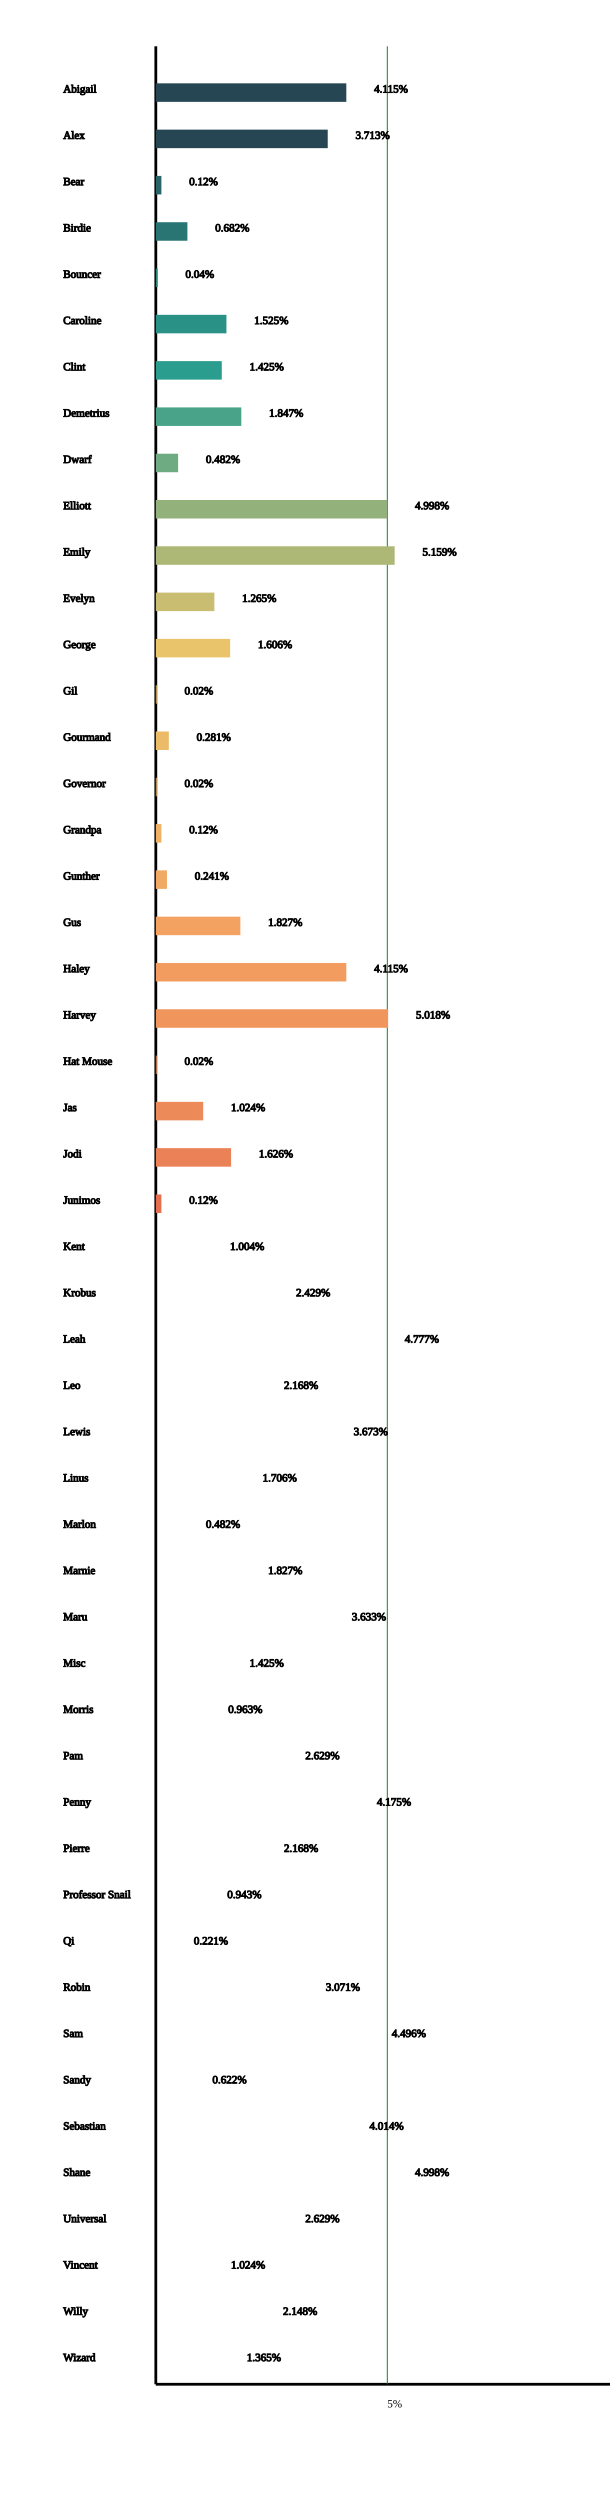
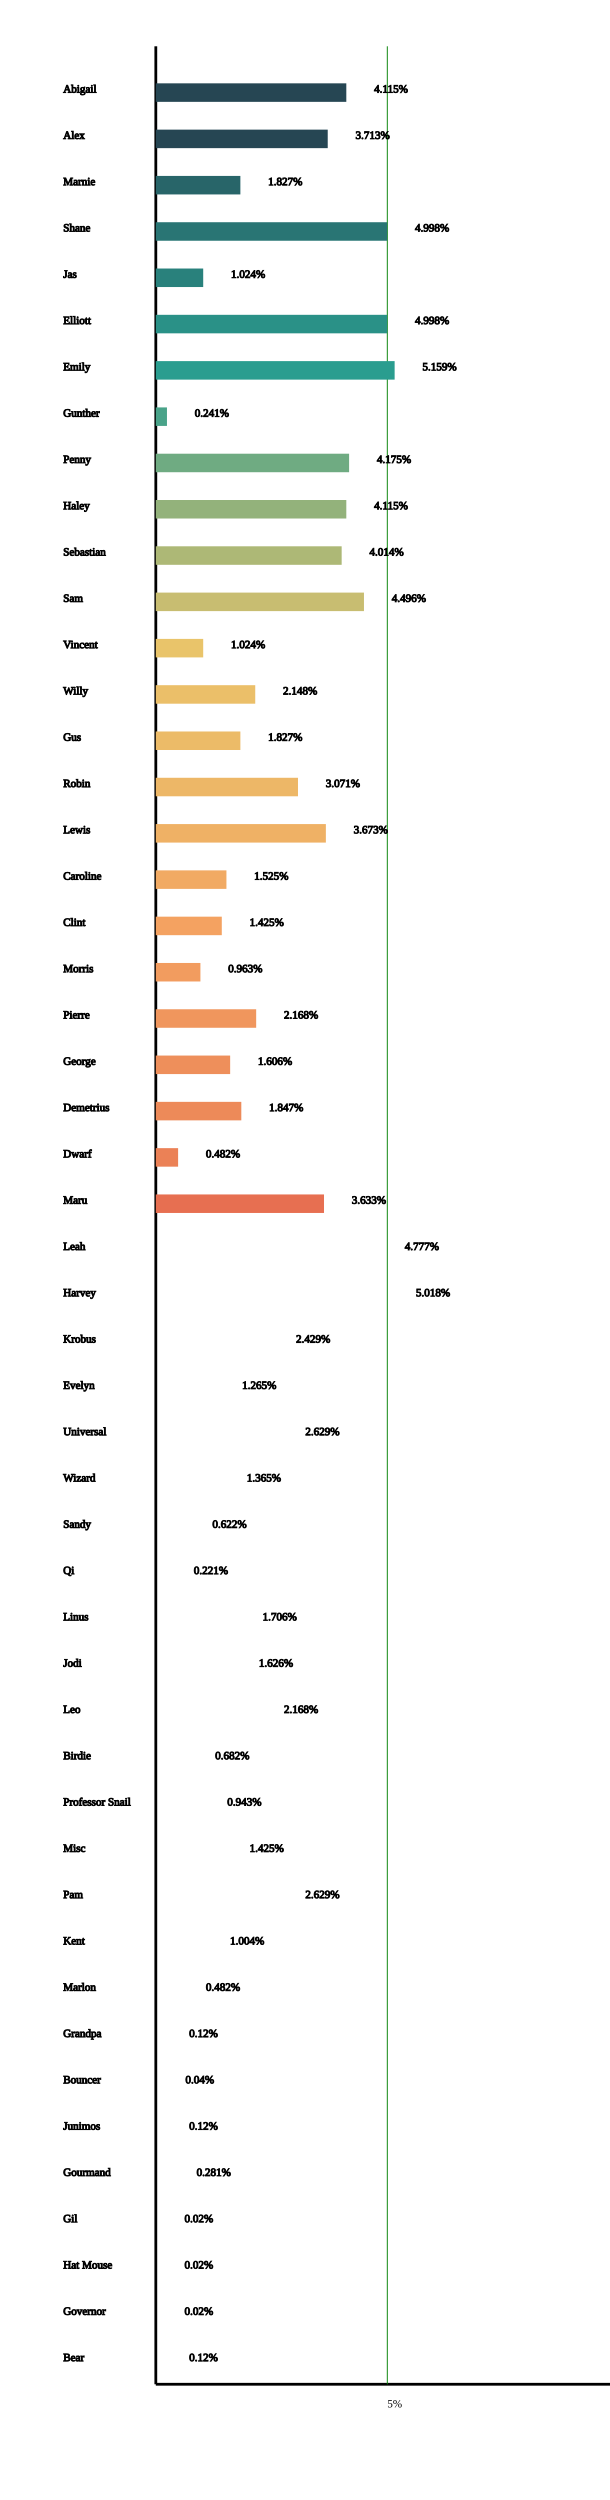
<svg xmlns="http://www.w3.org/2000/svg" width="100%" height="2700" overflow-y="scroll">
  <g transform="translate(150, 50)">
    <line x1="0" y1="2525" x2="500" y2="2525" stroke="black" stroke-width="3" />
    <line x1="0" y1="2525" x2="0" y2="0" stroke="black" stroke-width="3" />
    <line x1="250" y1="0" x2="250" y2="2525" stroke="green" stroke-width="1" />
    <line x1="500" y1="0" x2="500" y2="2525" stroke="green" stroke-width="1" />
    <text x="250" y="2550">5%</text>
    <text x="500" y="2550">10%</text>
  </g>
  <g transform="translate(150, 50)">
    <g id="Abigail">
      <line x1="0" y1="50" x2="205.741" y2="50" stroke="#264653" stroke-width="20" />
      <text x="-100" y="50" stroke="black">Abigail</text>
      <text x="235.741" y="50" stroke="black">4.115%</text>
    </g>
    <g id="Alex">
      <line x1="0" y1="100" x2="185.668" y2="100" stroke="#264653" stroke-width="20" />
      <text x="-100" y="100" stroke="black">Alex</text>
      <text x="215.668" y="100" stroke="black">3.713%</text>
    </g>
+     <g id="Marnie">
+       <line x1="0" y1="150" x2="91.329" y2="150" stroke="#286569" stroke-width="20" />
+       <text x="-100" y="150" stroke="black">Marnie</text>
+       <text x="121.329" y="150" stroke="black">1.827%</text>
+     </g>
+     <g id="Shane">
+       <line x1="0" y1="200" x2="249.9" y2="200" stroke="#297574" stroke-width="20" />
+       <text x="-100" y="200" stroke="black">Shane</text>
+       <text x="279.9" y="200" stroke="black">4.998%</text>
+     </g>
+     <g id="Jas">
+       <line x1="0" y1="250" x2="51.184" y2="250" stroke="#29817c" stroke-width="20" />
+       <text x="-100" y="250" stroke="black">Jas</text>
+       <text x="81.184" y="250" stroke="black">1.024%</text>
+     </g>
+     <g id="Elliott">
+       <line x1="0" y1="300" x2="249.9" y2="300" stroke="#2a9187" stroke-width="20" />
+       <text x="-100" y="300" stroke="black">Elliott</text>
+       <text x="279.9" y="300" stroke="black">4.998%</text>
+     </g>
+     <g id="Emily">
+       <line x1="0" y1="350" x2="257.929" y2="350" stroke="#2a9d8f" stroke-width="20" />
+       <text x="-100" y="350" stroke="black">Emily</text>
+       <text x="287.929" y="350" stroke="black">5.159%</text>
+     </g>
+     <g id="Gunther">
+       <line x1="0" y1="400" x2="12.043" y2="400" stroke="#49a389" stroke-width="20" />
+       <text x="-100" y="400" stroke="black">Gunther</text>
+       <text x="42.043" y="400" stroke="black">0.241%</text>
+     </g>
+     <g id="Penny">
+       <line x1="0" y1="450" x2="208.752" y2="450" stroke="#6fab82" stroke-width="20" />
+       <text x="-100" y="450" stroke="black">Penny</text>
+       <text x="238.752" y="450" stroke="black">4.175%</text>
+     </g>
+     <g id="Haley">
+       <line x1="0" y1="500" x2="205.741" y2="500" stroke="#93b27b" stroke-width="20" />
+       <text x="-100" y="500" stroke="black">Haley</text>
+       <text x="235.741" y="500" stroke="black">4.115%</text>
+     </g>
+     <g id="Sebastian">
+       <line x1="0" y1="550" x2="200.723" y2="550" stroke="#adb876" stroke-width="20" />
+       <text x="-100" y="550" stroke="black">Sebastian</text>
+       <text x="230.723" y="550" stroke="black">4.014%</text>
+     </g>
+     <g id="Sam">
+       <line x1="0" y1="600" x2="224.809" y2="600" stroke="#c8bd71" stroke-width="20" />
+       <text x="-100" y="600" stroke="black">Sam</text>
+       <text x="254.809" y="600" stroke="black">4.496%</text>
+     </g>
+     <g id="Vincent">
+       <line x1="0" y1="650" x2="51.184" y2="650" stroke="#e9c46a" stroke-width="20" />
+       <text x="-100" y="650" stroke="black">Vincent</text>
+       <text x="81.184" y="650" stroke="black">1.024%</text>
+     </g>
+     <g id="Willy">
+       <line x1="0" y1="700" x2="107.387" y2="700" stroke="#ebbf69" stroke-width="20" />
+       <text x="-100" y="700" stroke="black">Willy</text>
+       <text x="137.387" y="700" stroke="black">2.148%</text>
+     </g>
+     <g id="Gus">
+       <line x1="0" y1="750" x2="91.329" y2="750" stroke="#ecbb68" stroke-width="20" />
+       <text x="-100" y="750" stroke="black">Gus</text>
+       <text x="121.329" y="750" stroke="black">1.827%</text>
+     </g>
+     <g id="Robin">
+       <line x1="0" y1="800" x2="153.553" y2="800" stroke="#edb767" stroke-width="20" />
+       <text x="-100" y="800" stroke="black">Robin</text>
+       <text x="183.553" y="800" stroke="black">3.071%</text>
+     </g>
+     <g id="Lewis">
+       <line x1="0" y1="850" x2="183.661" y2="850" stroke="#efb165" stroke-width="20" />
+       <text x="-100" y="850" stroke="black">Lewis</text>
+       <text x="213.661" y="850" stroke="black">3.673%</text>
+     </g>
+     <g id="Caroline">
+       <line x1="0" y1="900" x2="76.275" y2="900" stroke="#f1aa63" stroke-width="20" />
+       <text x="-100" y="900" stroke="black">Caroline</text>
+       <text x="106.275" y="900" stroke="black">1.525%</text>
+     </g>
+     <g id="Clint">
+       <line x1="0" y1="950" x2="71.257" y2="950" stroke="#f4a261" stroke-width="20" />
+       <text x="-100" y="950" stroke="black">Clint</text>
+       <text x="101.257" y="950" stroke="black">1.425%</text>
+     </g>
+     <g id="Morris">
+       <line x1="0" y1="1000" x2="48.173" y2="1000" stroke="#f29c5f" stroke-width="20" />
+       <text x="-100" y="1000" stroke="black">Morris</text>
+       <text x="78.173" y="1000" stroke="black">0.963%</text>
+     </g>
+     <g id="Pierre">
+       <line x1="0" y1="1050" x2="108.39" y2="1050" stroke="#f0965d" stroke-width="20" />
+       <text x="-100" y="1050" stroke="black">Pierre</text>
+       <text x="138.39" y="1050" stroke="black">2.168%</text>
+     </g>
+     <g id="George">
+       <line x1="0" y1="1100" x2="80.289" y2="1100" stroke="#ee8f5b" stroke-width="20" />
+       <text x="-100" y="1100" stroke="black">George</text>
+       <text x="110.289" y="1100" stroke="black">1.606%</text>
+     </g>
+     <g id="Demetrius">
+       <line x1="0" y1="1150" x2="92.332" y2="1150" stroke="#ed8a59" stroke-width="20" />
+       <text x="-100" y="1150" stroke="black">Demetrius</text>
+       <text x="122.332" y="1150" stroke="black">1.847%</text>
+     </g>
+     <g id="Dwarf">
+       <line x1="0" y1="1200" x2="24.087" y2="1200" stroke="#eb8156" stroke-width="20" />
+       <text x="-100" y="1200" stroke="black">Dwarf</text>
+       <text x="54.087" y="1200" stroke="black">0.482%</text>
+     </g>
+     <g id="Maru">
+       <line x1="0" y1="1250" x2="181.654" y2="1250" stroke="#e76f51" stroke-width="20" />
+       <text x="-100" y="1250" stroke="black">Maru</text>
+       <text x="211.654" y="1250" stroke="black">3.633%</text>
+     </g>
+     <g id="Leah">
+       <line x1="0" y1="1300" x2="238.86" y2="1300" stroke="" stroke-width="20" />
+       <text x="-100" y="1300" stroke="black">Leah</text>
+       <text x="268.86" y="1300" stroke="black">4.777%</text>
+     </g>
+     <g id="Harvey">
+       <line x1="0" y1="1350" x2="250.903" y2="1350" stroke="" stroke-width="20" />
+       <text x="-100" y="1350" stroke="black">Harvey</text>
+       <text x="280.903" y="1350" stroke="black">5.018%</text>
+     </g>
+     <g id="Krobus">
+       <line x1="0" y1="1400" x2="121.437" y2="1400" stroke="" stroke-width="20" />
+       <text x="-100" y="1400" stroke="black">Krobus</text>
+       <text x="151.437" y="1400" stroke="black">2.429%</text>
+     </g>
+     <g id="Evelyn">
+       <line x1="0" y1="1450" x2="63.228" y2="1450" stroke="" stroke-width="20" />
+       <text x="-100" y="1450" stroke="black">Evelyn</text>
+       <text x="93.228" y="1450" stroke="black">1.265%</text>
+     </g>
+     <g id="Universal">
+       <line x1="0" y1="1500" x2="131.473" y2="1500" stroke="" stroke-width="20" />
+       <text x="-100" y="1500" stroke="black">Universal</text>
+       <text x="161.473" y="1500" stroke="black">2.629%</text>
+     </g>
+     <g id="Wizard">
+       <line x1="0" y1="1550" x2="68.246" y2="1550" stroke="" stroke-width="20" />
+       <text x="-100" y="1550" stroke="black">Wizard</text>
+       <text x="98.246" y="1550" stroke="black">1.365%</text>
+     </g>
+     <g id="Sandy">
+       <line x1="0" y1="1600" x2="31.112" y2="1600" stroke="" stroke-width="20" />
+       <text x="-100" y="1600" stroke="black">Sandy</text>
+       <text x="61.112" y="1600" stroke="black">0.622%</text>
+     </g>
+     <g id="Qi">
+       <line x1="0" y1="1650" x2="11.04" y2="1650" stroke="" stroke-width="20" />
+       <text x="-100" y="1650" stroke="black">Qi</text>
+       <text x="41.04" y="1650" stroke="black">0.221%</text>
+     </g>
+     <g id="Linus">
+       <line x1="0" y1="1700" x2="85.307" y2="1700" stroke="" stroke-width="20" />
+       <text x="-100" y="1700" stroke="black">Linus</text>
+       <text x="115.307" y="1700" stroke="black">1.706%</text>
+     </g>
+     <g id="Jodi">
+       <line x1="0" y1="1750" x2="81.293" y2="1750" stroke="" stroke-width="20" />
+       <text x="-100" y="1750" stroke="black">Jodi</text>
+       <text x="111.293" y="1750" stroke="black">1.626%</text>
+     </g>
+     <g id="Leo">
+       <line x1="0" y1="1800" x2="108.39" y2="1800" stroke="" stroke-width="20" />
+       <text x="-100" y="1800" stroke="black">Leo</text>
+       <text x="138.39" y="1800" stroke="black">2.168%</text>
+     </g>
+     <g id="Birdie">
+       <line x1="0" y1="1850" x2="34.123" y2="1850" stroke="" stroke-width="20" />
+       <text x="-100" y="1850" stroke="black">Birdie</text>
+       <text x="64.123" y="1850" stroke="black">0.682%</text>
+     </g>
+     <g id="Professor Snail">
+       <line x1="0" y1="1900" x2="47.17" y2="1900" stroke="" stroke-width="20" />
+       <text x="-100" y="1900" stroke="black">Professor Snail</text>
+       <text x="77.17" y="1900" stroke="black">0.943%</text>
+     </g>
+     <g id="Misc">
+       <line x1="0" y1="1950" x2="71.257" y2="1950" stroke="" stroke-width="20" />
+       <text x="-100" y="1950" stroke="black">Misc</text>
+       <text x="101.257" y="1950" stroke="black">1.425%</text>
+     </g>
+     <g id="Pam">
+       <line x1="0" y1="2000" x2="131.473" y2="2000" stroke="" stroke-width="20" />
+       <text x="-100" y="2000" stroke="black">Pam</text>
+       <text x="161.473" y="2000" stroke="black">2.629%</text>
+     </g>
+     <g id="Kent">
+       <line x1="0" y1="2050" x2="50.181" y2="2050" stroke="" stroke-width="20" />
+       <text x="-100" y="2050" stroke="black">Kent</text>
+       <text x="80.181" y="2050" stroke="black">1.004%</text>
+     </g>
+     <g id="Marlon">
+       <line x1="0" y1="2100" x2="24.087" y2="2100" stroke="" stroke-width="20" />
+       <text x="-100" y="2100" stroke="black">Marlon</text>
+       <text x="54.087" y="2100" stroke="black">0.482%</text>
+     </g>
+     <g id="Grandpa">
+       <line x1="0" y1="2150" x2="6.022" y2="2150" stroke="" stroke-width="20" />
+       <text x="-100" y="2150" stroke="black">Grandpa</text>
+       <text x="36.022" y="2150" stroke="black">0.12%</text>
+     </g>
+     <g id="Bouncer">
+       <line x1="0" y1="2200" x2="2.007" y2="2200" stroke="" stroke-width="20" />
+       <text x="-100" y="2200" stroke="black">Bouncer</text>
+       <text x="32.007" y="2200" stroke="black">0.04%</text>
+     </g>
+     <g id="Junimos">
+       <line x1="0" y1="2250" x2="6.022" y2="2250" stroke="" stroke-width="20" />
+       <text x="-100" y="2250" stroke="black">Junimos</text>
+       <text x="36.022" y="2250" stroke="black">0.12%</text>
+     </g>
+     <g id="Gourmand">
+       <line x1="0" y1="2300" x2="14.051" y2="2300" stroke="" stroke-width="20" />
+       <text x="-100" y="2300" stroke="black">Gourmand</text>
+       <text x="44.051" y="2300" stroke="black">0.281%</text>
+     </g>
+     <g id="Gil">
+       <line x1="0" y1="2350" x2="1.004" y2="2350" stroke="" stroke-width="20" />
+       <text x="-100" y="2350" stroke="black">Gil</text>
+       <text x="31.004" y="2350" stroke="black">0.02%</text>
+     </g>
+     <g id="Hat Mouse">
+       <line x1="0" y1="2400" x2="1.004" y2="2400" stroke="" stroke-width="20" />
+       <text x="-100" y="2400" stroke="black">Hat Mouse</text>
+       <text x="31.004" y="2400" stroke="black">0.02%</text>
+     </g>
+     <g id="Governor">
+       <line x1="0" y1="2450" x2="1.004" y2="2450" stroke="" stroke-width="20" />
+       <text x="-100" y="2450" stroke="black">Governor</text>
+       <text x="31.004" y="2450" stroke="black">0.02%</text>
+     </g>
    <g id="Bear">
-       <line x1="0" y1="150" x2="6.022" y2="150" stroke="#286569" stroke-width="20" />
-       <text x="-100" y="150" stroke="black">Bear</text>
-       <text x="36.022" y="150" stroke="black">0.12%</text>
-     </g>
-     <g id="Birdie">
-       <line x1="0" y1="200" x2="34.123" y2="200" stroke="#297574" stroke-width="20" />
-       <text x="-100" y="200" stroke="black">Birdie</text>
-       <text x="64.123" y="200" stroke="black">0.682%</text>
-     </g>
-     <g id="Bouncer">
-       <line x1="0" y1="250" x2="2.007" y2="250" stroke="#29817c" stroke-width="20" />
-       <text x="-100" y="250" stroke="black">Bouncer</text>
-       <text x="32.007" y="250" stroke="black">0.04%</text>
-     </g>
-     <g id="Caroline">
-       <line x1="0" y1="300" x2="76.275" y2="300" stroke="#2a9187" stroke-width="20" />
-       <text x="-100" y="300" stroke="black">Caroline</text>
-       <text x="106.275" y="300" stroke="black">1.525%</text>
-     </g>
-     <g id="Clint">
-       <line x1="0" y1="350" x2="71.257" y2="350" stroke="#2a9d8f" stroke-width="20" />
-       <text x="-100" y="350" stroke="black">Clint</text>
-       <text x="101.257" y="350" stroke="black">1.425%</text>
-     </g>
-     <g id="Demetrius">
-       <line x1="0" y1="400" x2="92.332" y2="400" stroke="#49a389" stroke-width="20" />
-       <text x="-100" y="400" stroke="black">Demetrius</text>
-       <text x="122.332" y="400" stroke="black">1.847%</text>
-     </g>
-     <g id="Dwarf">
-       <line x1="0" y1="450" x2="24.087" y2="450" stroke="#6fab82" stroke-width="20" />
-       <text x="-100" y="450" stroke="black">Dwarf</text>
-       <text x="54.087" y="450" stroke="black">0.482%</text>
-     </g>
-     <g id="Elliott">
-       <line x1="0" y1="500" x2="249.9" y2="500" stroke="#93b27b" stroke-width="20" />
-       <text x="-100" y="500" stroke="black">Elliott</text>
-       <text x="279.9" y="500" stroke="black">4.998%</text>
-     </g>
-     <g id="Emily">
-       <line x1="0" y1="550" x2="257.929" y2="550" stroke="#adb876" stroke-width="20" />
-       <text x="-100" y="550" stroke="black">Emily</text>
-       <text x="287.929" y="550" stroke="black">5.159%</text>
-     </g>
-     <g id="Evelyn">
-       <line x1="0" y1="600" x2="63.228" y2="600" stroke="#c8bd71" stroke-width="20" />
-       <text x="-100" y="600" stroke="black">Evelyn</text>
-       <text x="93.228" y="600" stroke="black">1.265%</text>
-     </g>
-     <g id="George">
-       <line x1="0" y1="650" x2="80.289" y2="650" stroke="#e9c46a" stroke-width="20" />
-       <text x="-100" y="650" stroke="black">George</text>
-       <text x="110.289" y="650" stroke="black">1.606%</text>
-     </g>
-     <g id="Gil">
-       <line x1="0" y1="700" x2="1.004" y2="700" stroke="#ebbf69" stroke-width="20" />
-       <text x="-100" y="700" stroke="black">Gil</text>
-       <text x="31.004" y="700" stroke="black">0.02%</text>
-     </g>
-     <g id="Gourmand">
-       <line x1="0" y1="750" x2="14.051" y2="750" stroke="#ecbb68" stroke-width="20" />
-       <text x="-100" y="750" stroke="black">Gourmand</text>
-       <text x="44.051" y="750" stroke="black">0.281%</text>
-     </g>
-     <g id="Governor">
-       <line x1="0" y1="800" x2="1.004" y2="800" stroke="#edb767" stroke-width="20" />
-       <text x="-100" y="800" stroke="black">Governor</text>
-       <text x="31.004" y="800" stroke="black">0.02%</text>
-     </g>
-     <g id="Grandpa">
-       <line x1="0" y1="850" x2="6.022" y2="850" stroke="#efb165" stroke-width="20" />
-       <text x="-100" y="850" stroke="black">Grandpa</text>
-       <text x="36.022" y="850" stroke="black">0.12%</text>
-     </g>
-     <g id="Gunther">
-       <line x1="0" y1="900" x2="12.043" y2="900" stroke="#f1aa63" stroke-width="20" />
-       <text x="-100" y="900" stroke="black">Gunther</text>
-       <text x="42.043" y="900" stroke="black">0.241%</text>
-     </g>
-     <g id="Gus">
-       <line x1="0" y1="950" x2="91.329" y2="950" stroke="#f4a261" stroke-width="20" />
-       <text x="-100" y="950" stroke="black">Gus</text>
-       <text x="121.329" y="950" stroke="black">1.827%</text>
-     </g>
-     <g id="Haley">
-       <line x1="0" y1="1000" x2="205.741" y2="1000" stroke="#f29c5f" stroke-width="20" />
-       <text x="-100" y="1000" stroke="black">Haley</text>
-       <text x="235.741" y="1000" stroke="black">4.115%</text>
-     </g>
-     <g id="Harvey">
-       <line x1="0" y1="1050" x2="250.903" y2="1050" stroke="#f0965d" stroke-width="20" />
-       <text x="-100" y="1050" stroke="black">Harvey</text>
-       <text x="280.903" y="1050" stroke="black">5.018%</text>
-     </g>
-     <g id="Hat Mouse">
-       <line x1="0" y1="1100" x2="1.004" y2="1100" stroke="#ee8f5b" stroke-width="20" />
-       <text x="-100" y="1100" stroke="black">Hat Mouse</text>
-       <text x="31.004" y="1100" stroke="black">0.02%</text>
-     </g>
-     <g id="Jas">
-       <line x1="0" y1="1150" x2="51.184" y2="1150" stroke="#ed8a59" stroke-width="20" />
-       <text x="-100" y="1150" stroke="black">Jas</text>
-       <text x="81.184" y="1150" stroke="black">1.024%</text>
-     </g>
-     <g id="Jodi">
-       <line x1="0" y1="1200" x2="81.293" y2="1200" stroke="#eb8156" stroke-width="20" />
-       <text x="-100" y="1200" stroke="black">Jodi</text>
-       <text x="111.293" y="1200" stroke="black">1.626%</text>
-     </g>
-     <g id="Junimos">
-       <line x1="0" y1="1250" x2="6.022" y2="1250" stroke="#e76f51" stroke-width="20" />
-       <text x="-100" y="1250" stroke="black">Junimos</text>
-       <text x="36.022" y="1250" stroke="black">0.12%</text>
-     </g>
-     <g id="Kent">
-       <line x1="0" y1="1300" x2="50.181" y2="1300" stroke="" stroke-width="20" />
-       <text x="-100" y="1300" stroke="black">Kent</text>
-       <text x="80.181" y="1300" stroke="black">1.004%</text>
-     </g>
-     <g id="Krobus">
-       <line x1="0" y1="1350" x2="121.437" y2="1350" stroke="" stroke-width="20" />
-       <text x="-100" y="1350" stroke="black">Krobus</text>
-       <text x="151.437" y="1350" stroke="black">2.429%</text>
-     </g>
-     <g id="Leah">
-       <line x1="0" y1="1400" x2="238.86" y2="1400" stroke="" stroke-width="20" />
-       <text x="-100" y="1400" stroke="black">Leah</text>
-       <text x="268.86" y="1400" stroke="black">4.777%</text>
-     </g>
-     <g id="Leo">
-       <line x1="0" y1="1450" x2="108.39" y2="1450" stroke="" stroke-width="20" />
-       <text x="-100" y="1450" stroke="black">Leo</text>
-       <text x="138.39" y="1450" stroke="black">2.168%</text>
-     </g>
-     <g id="Lewis">
-       <line x1="0" y1="1500" x2="183.661" y2="1500" stroke="" stroke-width="20" />
-       <text x="-100" y="1500" stroke="black">Lewis</text>
-       <text x="213.661" y="1500" stroke="black">3.673%</text>
-     </g>
-     <g id="Linus">
-       <line x1="0" y1="1550" x2="85.307" y2="1550" stroke="" stroke-width="20" />
-       <text x="-100" y="1550" stroke="black">Linus</text>
-       <text x="115.307" y="1550" stroke="black">1.706%</text>
-     </g>
-     <g id="Marlon">
-       <line x1="0" y1="1600" x2="24.087" y2="1600" stroke="" stroke-width="20" />
-       <text x="-100" y="1600" stroke="black">Marlon</text>
-       <text x="54.087" y="1600" stroke="black">0.482%</text>
-     </g>
-     <g id="Marnie">
-       <line x1="0" y1="1650" x2="91.329" y2="1650" stroke="" stroke-width="20" />
-       <text x="-100" y="1650" stroke="black">Marnie</text>
-       <text x="121.329" y="1650" stroke="black">1.827%</text>
-     </g>
-     <g id="Maru">
-       <line x1="0" y1="1700" x2="181.654" y2="1700" stroke="" stroke-width="20" />
-       <text x="-100" y="1700" stroke="black">Maru</text>
-       <text x="211.654" y="1700" stroke="black">3.633%</text>
-     </g>
-     <g id="Misc">
-       <line x1="0" y1="1750" x2="71.257" y2="1750" stroke="" stroke-width="20" />
-       <text x="-100" y="1750" stroke="black">Misc</text>
-       <text x="101.257" y="1750" stroke="black">1.425%</text>
-     </g>
-     <g id="Morris">
-       <line x1="0" y1="1800" x2="48.173" y2="1800" stroke="" stroke-width="20" />
-       <text x="-100" y="1800" stroke="black">Morris</text>
-       <text x="78.173" y="1800" stroke="black">0.963%</text>
-     </g>
-     <g id="Pam">
-       <line x1="0" y1="1850" x2="131.473" y2="1850" stroke="" stroke-width="20" />
-       <text x="-100" y="1850" stroke="black">Pam</text>
-       <text x="161.473" y="1850" stroke="black">2.629%</text>
-     </g>
-     <g id="Penny">
-       <line x1="0" y1="1900" x2="208.752" y2="1900" stroke="" stroke-width="20" />
-       <text x="-100" y="1900" stroke="black">Penny</text>
-       <text x="238.752" y="1900" stroke="black">4.175%</text>
-     </g>
-     <g id="Pierre">
-       <line x1="0" y1="1950" x2="108.39" y2="1950" stroke="" stroke-width="20" />
-       <text x="-100" y="1950" stroke="black">Pierre</text>
-       <text x="138.39" y="1950" stroke="black">2.168%</text>
-     </g>
-     <g id="Professor Snail">
-       <line x1="0" y1="2000" x2="47.17" y2="2000" stroke="" stroke-width="20" />
-       <text x="-100" y="2000" stroke="black">Professor Snail</text>
-       <text x="77.17" y="2000" stroke="black">0.943%</text>
-     </g>
-     <g id="Qi">
-       <line x1="0" y1="2050" x2="11.04" y2="2050" stroke="" stroke-width="20" />
-       <text x="-100" y="2050" stroke="black">Qi</text>
-       <text x="41.04" y="2050" stroke="black">0.221%</text>
-     </g>
-     <g id="Robin">
-       <line x1="0" y1="2100" x2="153.553" y2="2100" stroke="" stroke-width="20" />
-       <text x="-100" y="2100" stroke="black">Robin</text>
-       <text x="183.553" y="2100" stroke="black">3.071%</text>
-     </g>
-     <g id="Sam">
-       <line x1="0" y1="2150" x2="224.809" y2="2150" stroke="" stroke-width="20" />
-       <text x="-100" y="2150" stroke="black">Sam</text>
-       <text x="254.809" y="2150" stroke="black">4.496%</text>
-     </g>
-     <g id="Sandy">
-       <line x1="0" y1="2200" x2="31.112" y2="2200" stroke="" stroke-width="20" />
-       <text x="-100" y="2200" stroke="black">Sandy</text>
-       <text x="61.112" y="2200" stroke="black">0.622%</text>
-     </g>
-     <g id="Sebastian">
-       <line x1="0" y1="2250" x2="200.723" y2="2250" stroke="" stroke-width="20" />
-       <text x="-100" y="2250" stroke="black">Sebastian</text>
-       <text x="230.723" y="2250" stroke="black">4.014%</text>
-     </g>
-     <g id="Shane">
-       <line x1="0" y1="2300" x2="249.9" y2="2300" stroke="" stroke-width="20" />
-       <text x="-100" y="2300" stroke="black">Shane</text>
-       <text x="279.9" y="2300" stroke="black">4.998%</text>
-     </g>
-     <g id="Universal">
-       <line x1="0" y1="2350" x2="131.473" y2="2350" stroke="" stroke-width="20" />
-       <text x="-100" y="2350" stroke="black">Universal</text>
-       <text x="161.473" y="2350" stroke="black">2.629%</text>
-     </g>
-     <g id="Vincent">
-       <line x1="0" y1="2400" x2="51.184" y2="2400" stroke="" stroke-width="20" />
-       <text x="-100" y="2400" stroke="black">Vincent</text>
-       <text x="81.184" y="2400" stroke="black">1.024%</text>
-     </g>
-     <g id="Willy">
-       <line x1="0" y1="2450" x2="107.387" y2="2450" stroke="" stroke-width="20" />
-       <text x="-100" y="2450" stroke="black">Willy</text>
-       <text x="137.387" y="2450" stroke="black">2.148%</text>
-     </g>
-     <g id="Wizard">
-       <line x1="0" y1="2500" x2="68.246" y2="2500" stroke="" stroke-width="20" />
-       <text x="-100" y="2500" stroke="black">Wizard</text>
-       <text x="98.246" y="2500" stroke="black">1.365%</text>
+       <line x1="0" y1="2500" x2="6.022" y2="2500" stroke="" stroke-width="20" />
+       <text x="-100" y="2500" stroke="black">Bear</text>
+       <text x="36.022" y="2500" stroke="black">0.12%</text>
    </g>
  </g>
</svg>
